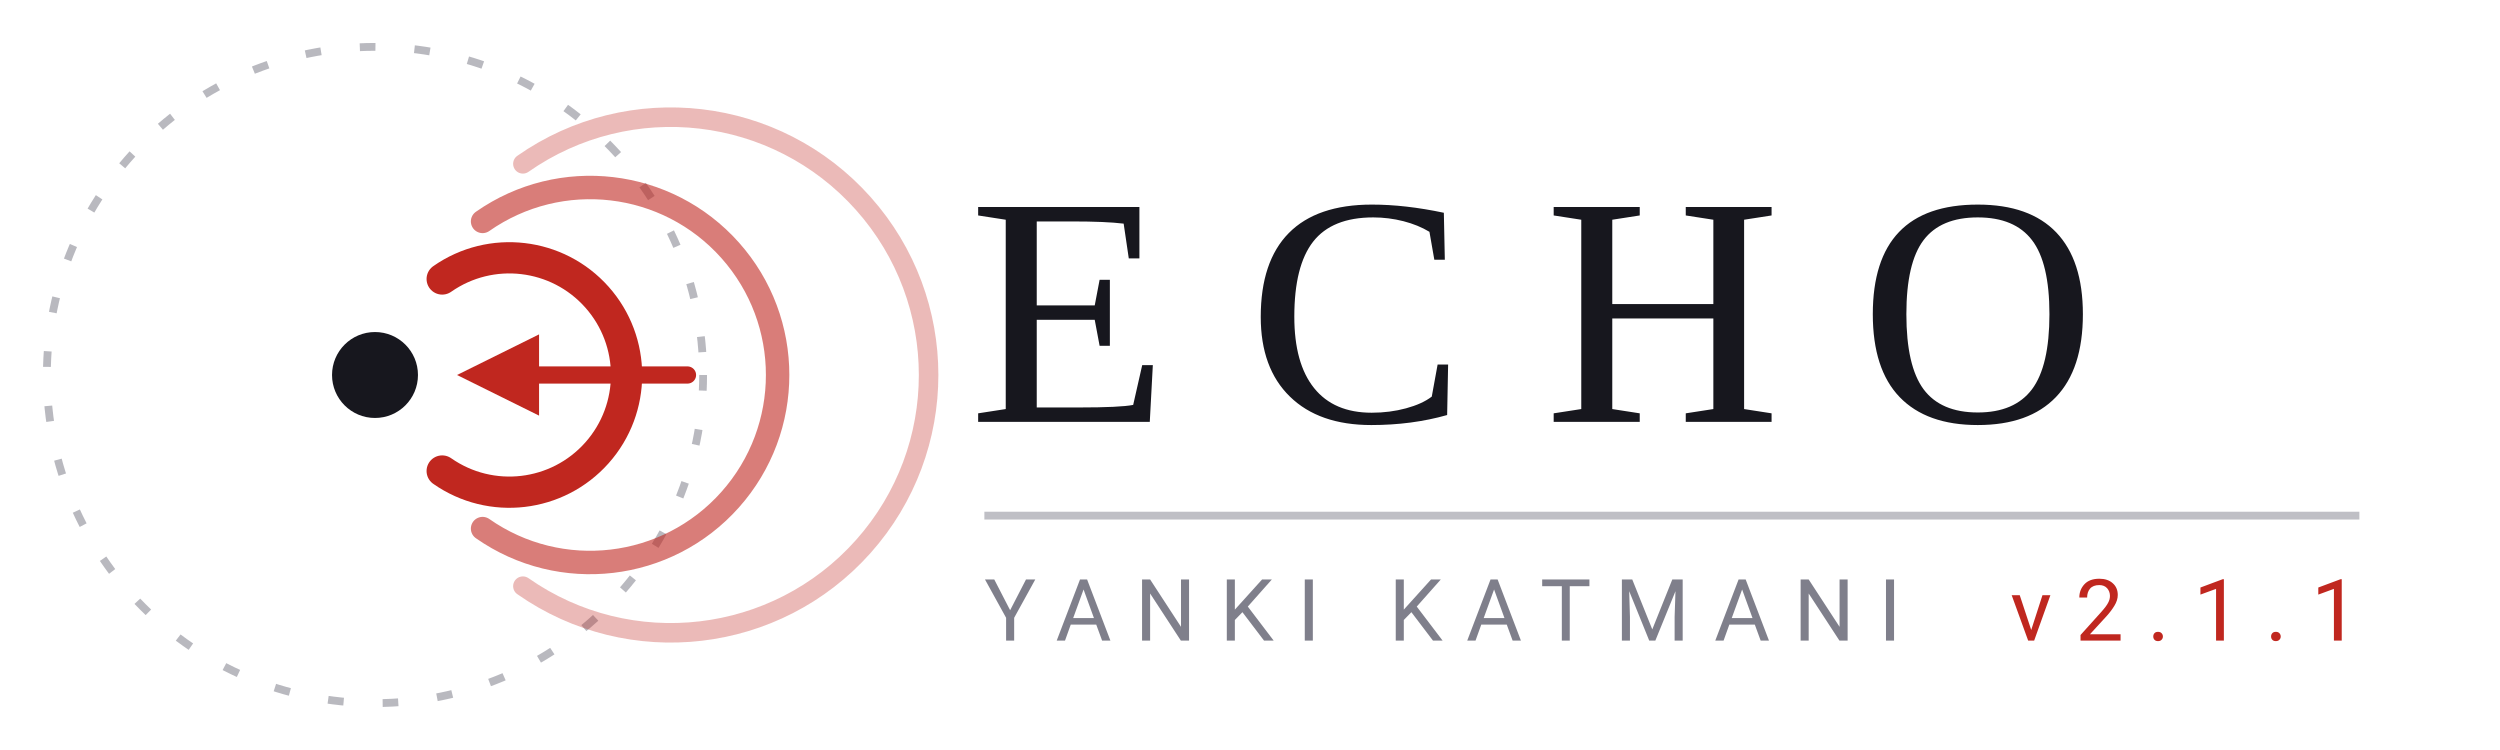
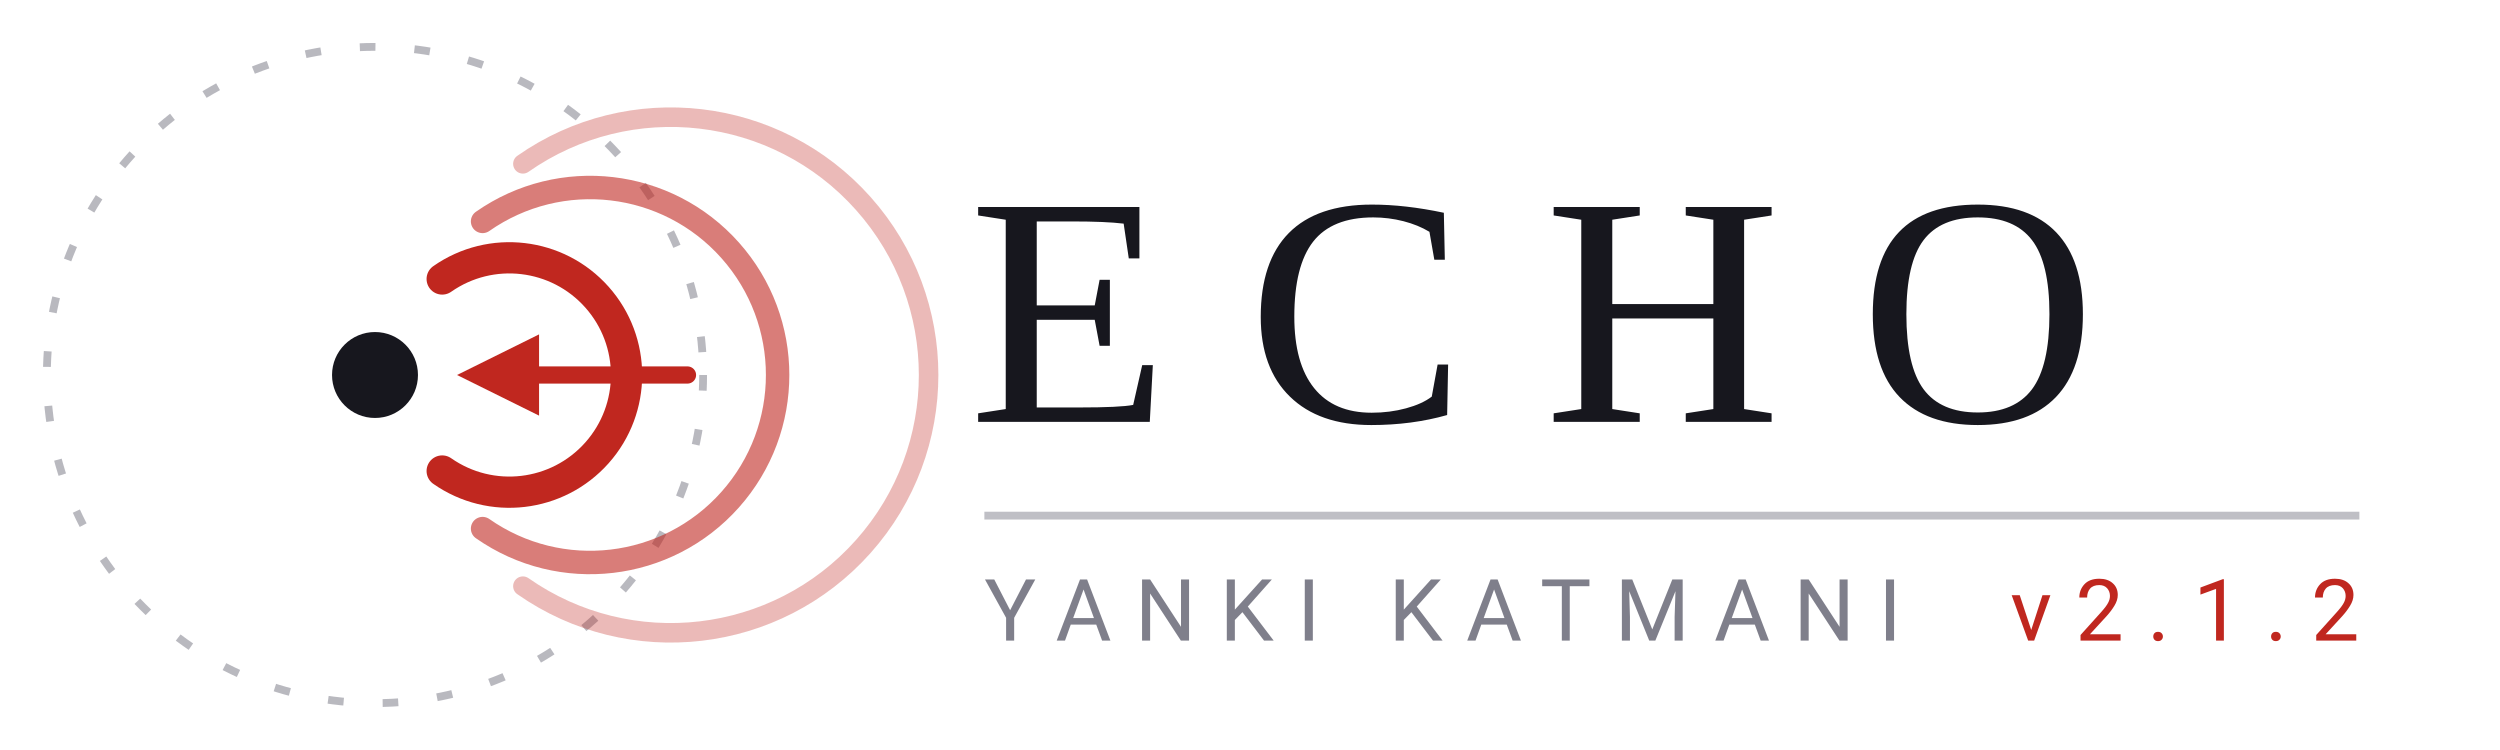
- <svg xmlns="http://www.w3.org/2000/svg" viewBox="0 0 320 96" width="320" height="96" role="img" aria-label="Echo Orkestra v2.1.1">
+ <svg xmlns="http://www.w3.org/2000/svg" viewBox="0 0 320 96" width="320" height="96" role="img" aria-label="Echo Orkestra v2.1.2">
  <style>
    .murekkep { fill: #17171e; }
    .sis { stroke: #7f7f8b; fill: none; }
    .vurgu { fill: #c0271f; }
    .vurgu-c { stroke: #c0271f; fill: none; }
    .soluk { fill: #7f7f8b; }
    @media (prefers-color-scheme: dark) {
      .murekkep { fill: #e8e6e3; }
      .vurgu { fill: #ff4438; }
      .vurgu-c { stroke: #ff4438; }
    }
    .ad { font-family: Georgia, "Times New Roman", serif; font-size: 42px;
          letter-spacing: 10px; }
    .alt { font-family: system-ui, -apple-system, "Segoe UI", Roboto,
           sans-serif; font-size: 11px; letter-spacing: 3px; }
  </style>
  <g>
    <circle class="sis" cx="48.0" cy="48.0" r="42.0" stroke-width="1" stroke-dasharray="2 5" opacity="0.55" />
    <path class="vurgu-c" d="M 66.93 75.03 A 33.00 33.00 0 1 0 66.93 20.97" stroke-width="2.5" stroke-linecap="round" opacity="0.32" />
    <path class="vurgu-c" d="M 61.77 67.66 A 24.00 24.00 0 1 0 61.77 28.34" stroke-width="3.0" stroke-linecap="round" opacity="0.6" />
    <path class="vurgu-c" d="M 56.60 60.29 A 15.00 15.00 0 1 0 56.60 35.71" stroke-width="4.0" stroke-linecap="round" opacity="1.0" />
    <path class="vurgu-c" d="M 88.00 48.0 L 69.00 48.0" stroke-width="2.2" stroke-linecap="round" />
    <path class="vurgu" d="M 58.50 48.0 L 69.00 42.80 L 69.00 53.20 Z" />
    <circle class="murekkep" cx="48.0" cy="48.0" r="5.5" />
  </g>
  <text class="ad murekkep" x="124" y="54">ECHO</text>
  <path class="sis" d="M 126 66 L 302 66" stroke-width="1" opacity="0.5" />
  <text class="alt soluk" x="126" y="82">YANKI KATMANI</text>
-   <text class="alt vurgu" x="302" y="82" text-anchor="end">v2.1.1</text>
+   <text class="alt vurgu" x="302" y="82" text-anchor="end">v2.1.2</text>
</svg>
